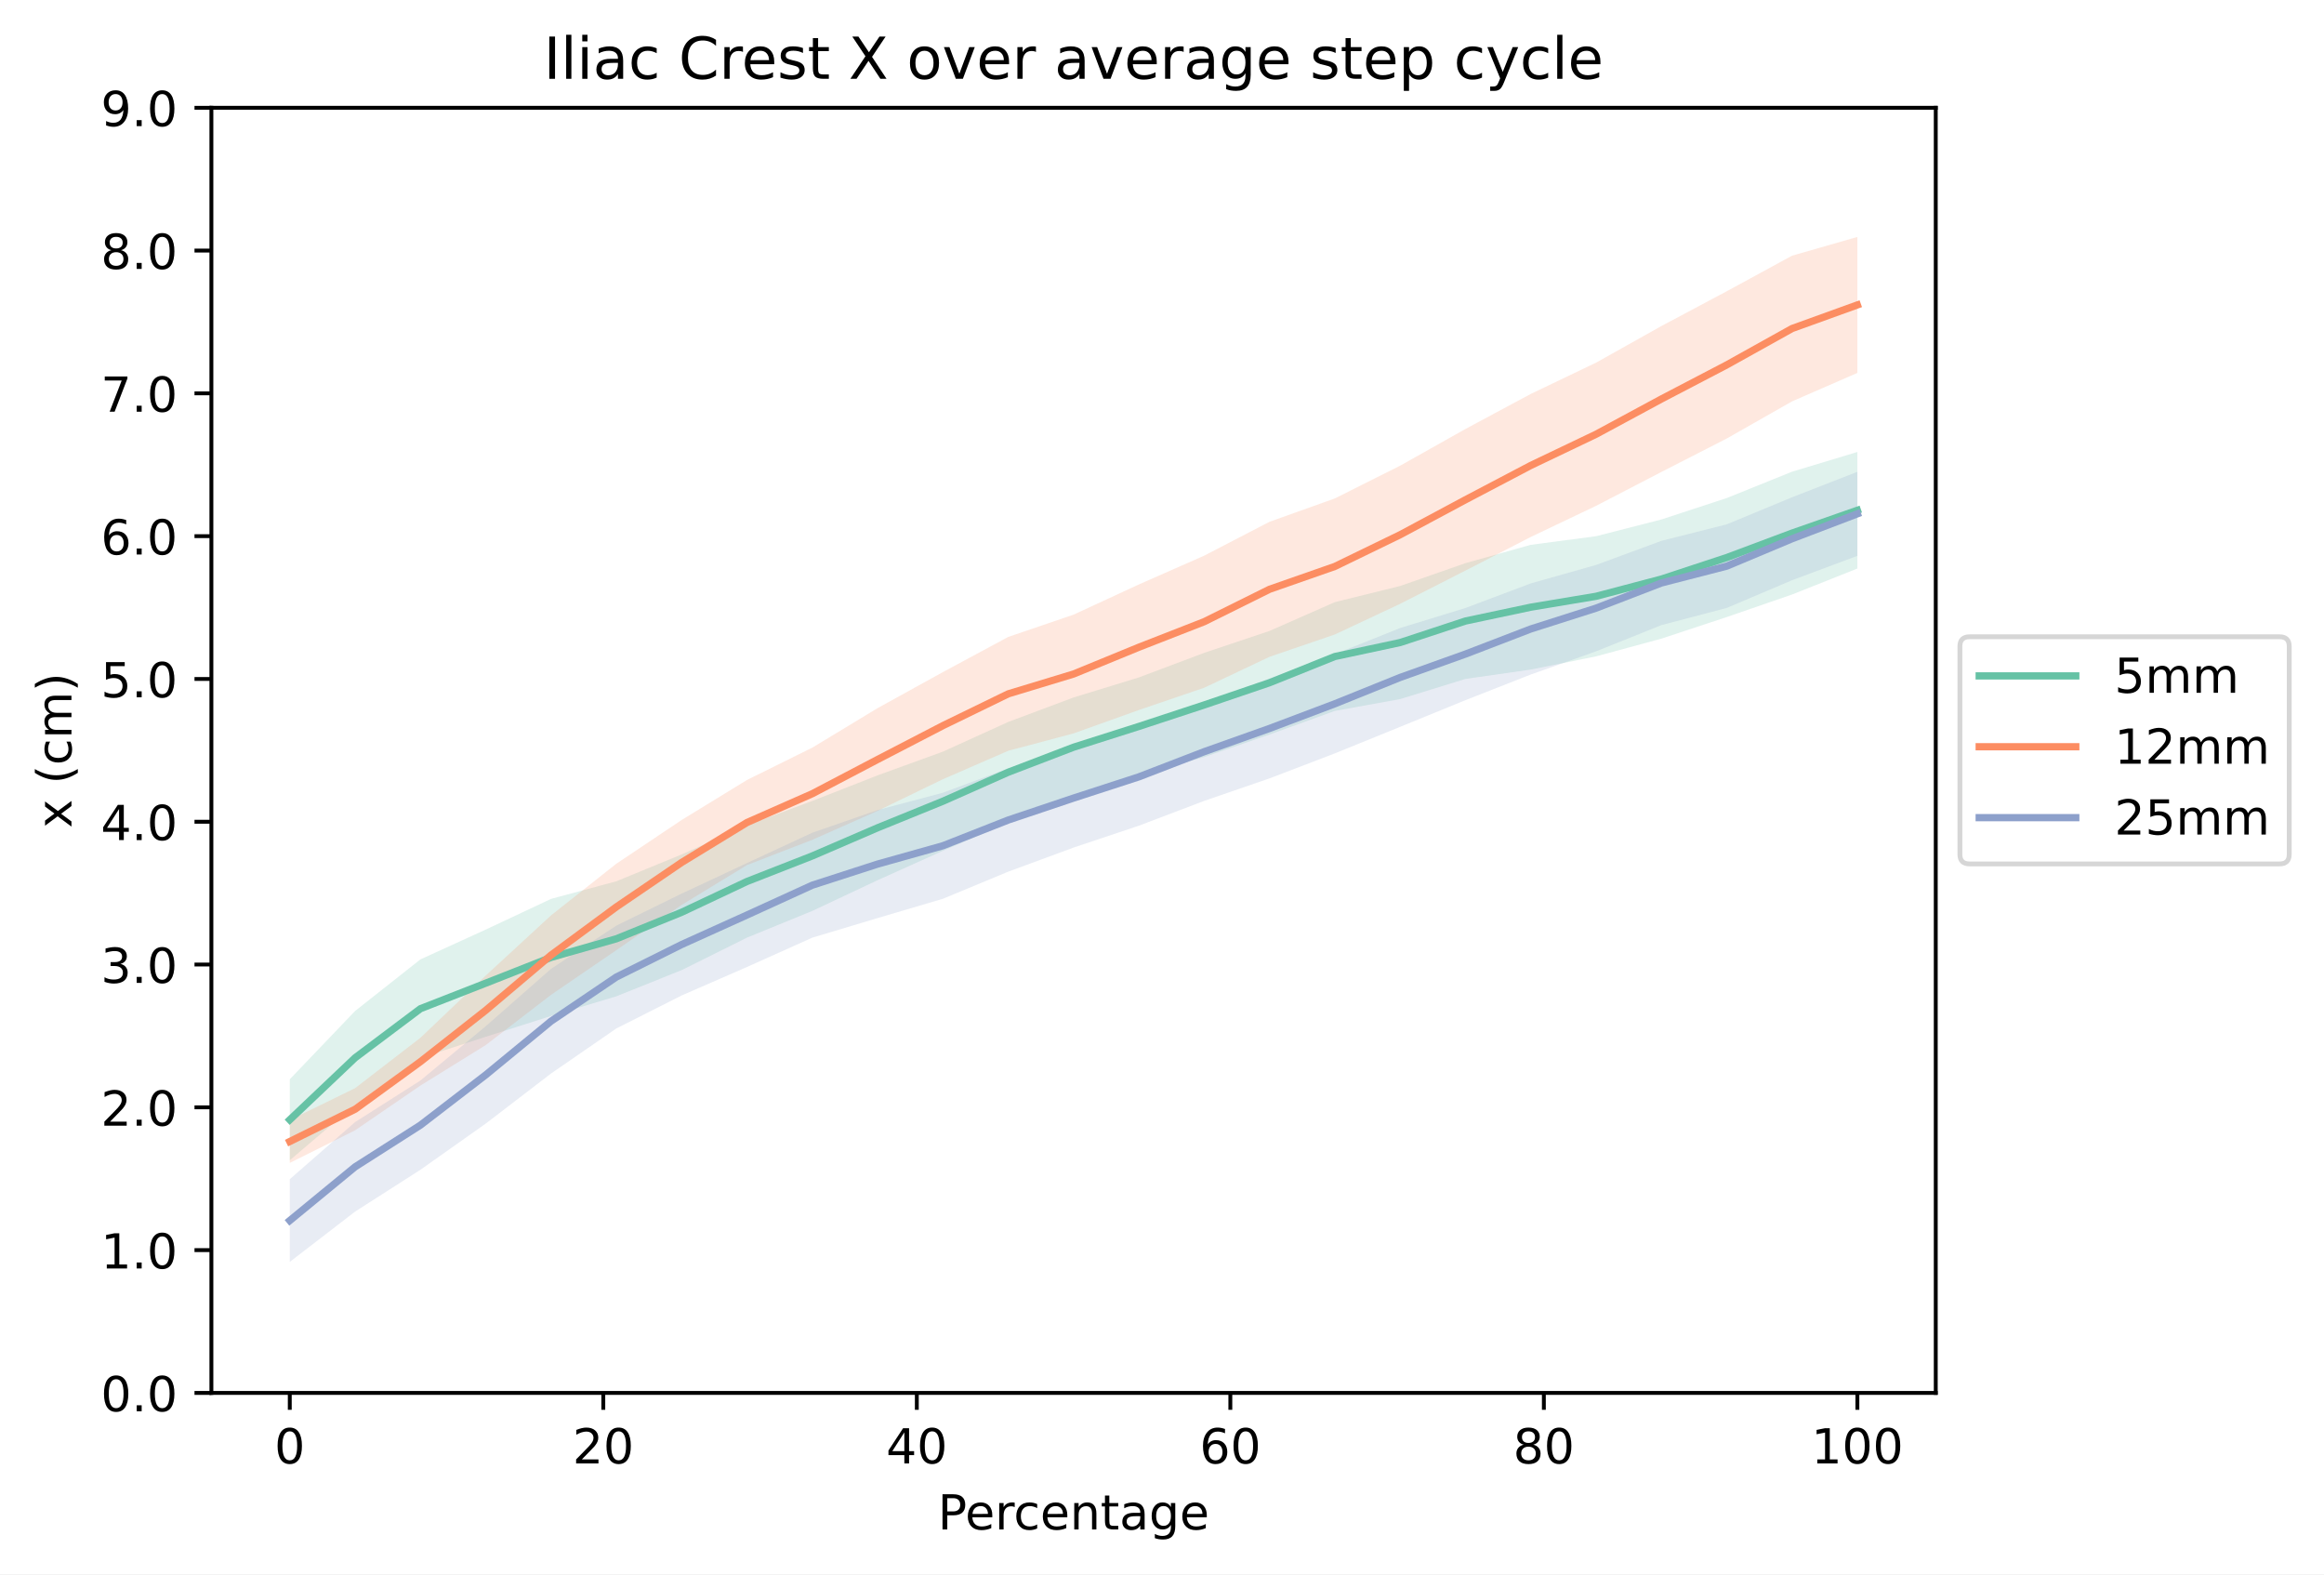
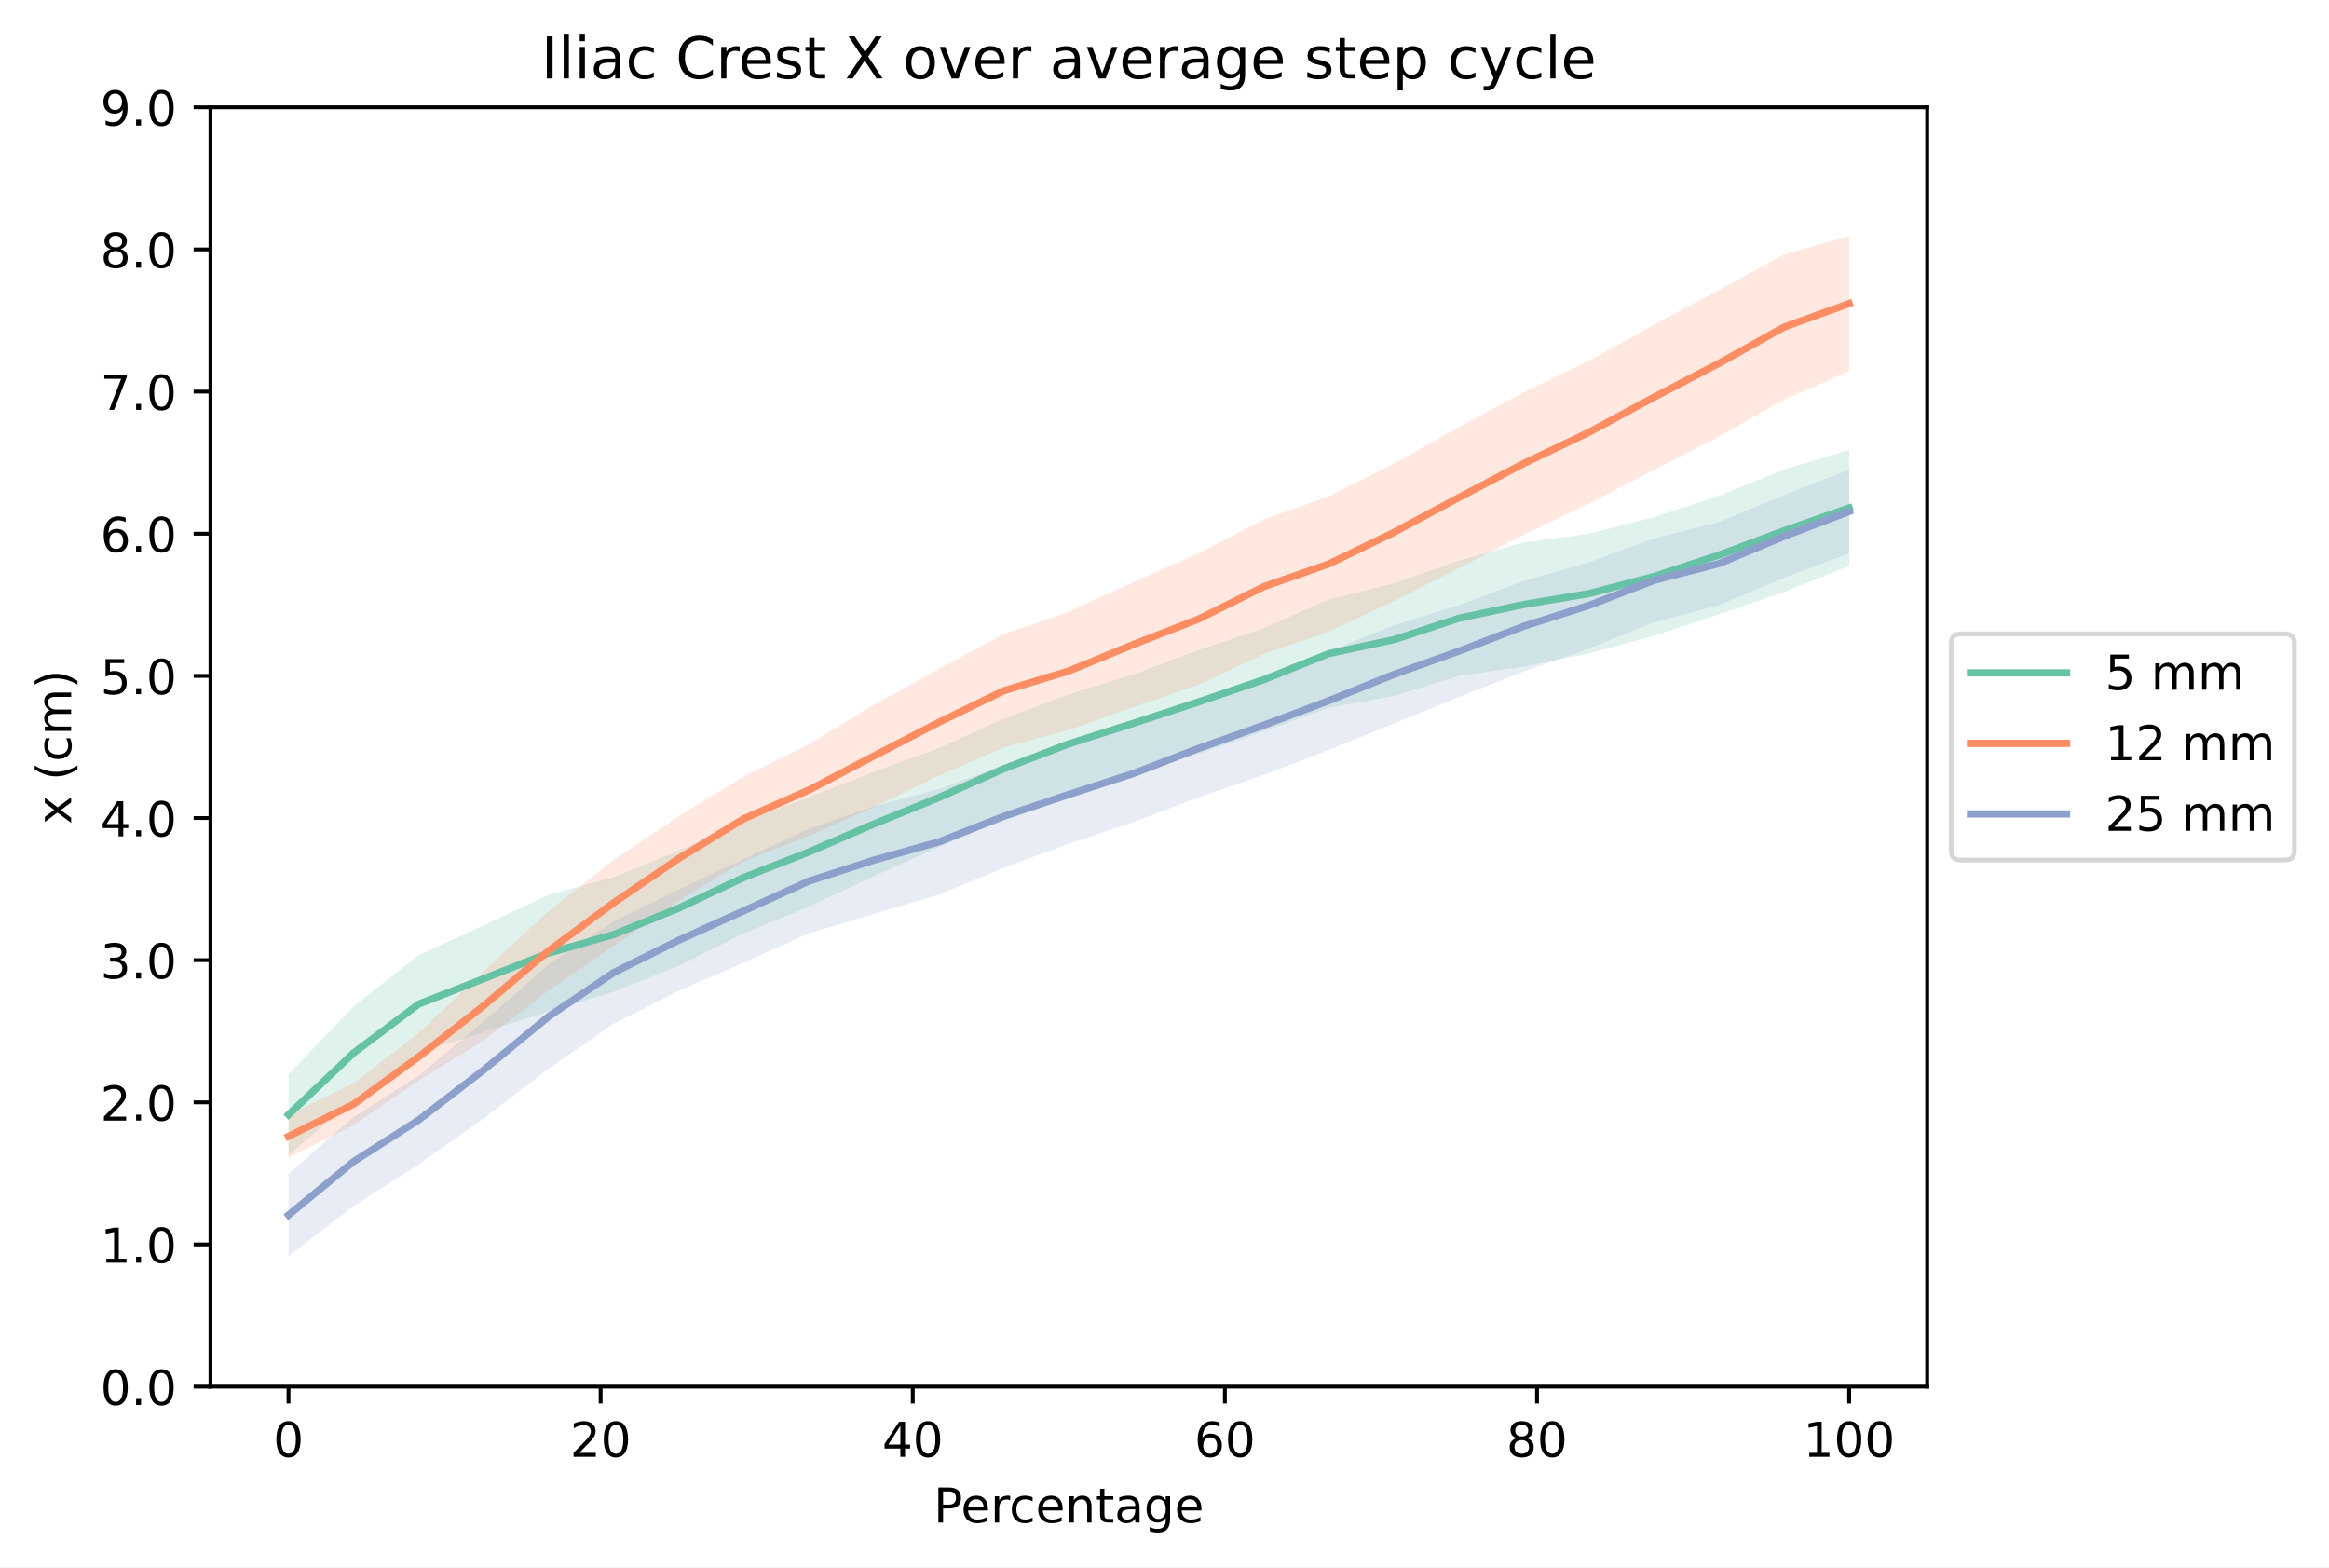
- <svg xmlns="http://www.w3.org/2000/svg" xmlns:xlink="http://www.w3.org/1999/xlink" width="481.308pt" height="325.986pt" viewBox="0 0 481.308 325.986" version="1.1">
+ <svg xmlns="http://www.w3.org/2000/svg" xmlns:xlink="http://www.w3.org/1999/xlink" width="484.486pt" height="325.986pt" viewBox="0 0 484.486 325.986" version="1.1">
  <defs>
    <style type="text/css">*{stroke-linejoin: round; stroke-linecap: butt}</style>
  </defs>
  <g id="figure_1">
    <g id="patch_1">
-       <path d="M 0 325.986  L 481.308 325.986  L 481.308 0  L 0 0  z " style="fill: #ffffff" />
+       <path d="M 0 325.986  L 484.486 325.986  L 484.486 0  L 0 0  z " style="fill: #ffffff" />
    </g>
    <g id="axes_1">
      <g id="patch_2">
        <path d="M 43.781 288.43  L 400.901 288.43  L 400.901 22.318  L 43.781 22.318  z " style="fill: #ffffff" />
      </g>
      <g id="FillBetweenPolyCollection_1">
-         <path d="M 60.014 223.487  L 60.014 240.254  L 73.541 228.734  L 87.069 219.081  L 100.596 214.686  L 114.123 210.376  L 127.65 206.3  L 141.178 200.877  L 154.705 194.151  L 168.232 188.621  L 181.759 182.26  L 195.287 176.172  L 208.814 170.315  L 222.341 165.023  L 235.869 160.569  L 249.396 156.762  L 262.923 152.099  L 276.45 147.206  L 289.978 144.758  L 303.505 140.581  L 317.032 138.645  L 330.559 135.914  L 344.087 132.243  L 357.614 127.772  L 371.141 123.105  L 384.669 117.726  L 384.669 93.59  L 384.669 93.59  L 371.141 97.673  L 357.614 103.129  L 344.087 107.566  L 330.559 111.031  L 317.032 112.813  L 303.505 116.61  L 289.978 121.342  L 276.45 124.686  L 262.923 130.648  L 249.396 135.187  L 235.869 140.276  L 222.341 144.424  L 208.814 149.488  L 195.287 155.64  L 181.759 160.551  L 168.232 165.851  L 154.705 170.904  L 141.178 176.925  L 127.65 182.487  L 114.123 186.133  L 100.596 192.486  L 87.069 198.66  L 73.541 209.344  L 60.014 223.487  z " clip-path="url(#p5787d8e8aa)" style="fill: #66c2a5; fill-opacity: 0.2" />
+         <path d="M 60.014 223.487  L 60.014 240.254  L 73.541 228.734  L 87.069 219.081  L 100.596 214.686  L 114.123 210.376  L 127.65 206.3  L 141.178 200.877  L 154.705 194.151  L 168.232 188.621  L 181.759 182.26  L 195.287 176.172  L 208.814 170.315  L 222.341 165.023  L 235.869 160.569  L 249.396 156.762  L 262.923 152.099  L 276.45 147.206  L 289.978 144.758  L 303.505 140.581  L 317.032 138.645  L 330.559 135.914  L 344.087 132.243  L 357.614 127.772  L 371.141 123.105  L 384.669 117.726  L 384.669 93.59  L 384.669 93.59  L 371.141 97.673  L 357.614 103.129  L 344.087 107.566  L 330.559 111.031  L 317.032 112.813  L 303.505 116.61  L 289.978 121.342  L 276.45 124.686  L 262.923 130.648  L 249.396 135.187  L 235.869 140.276  L 222.341 144.424  L 208.814 149.488  L 195.287 155.64  L 181.759 160.551  L 168.232 165.851  L 154.705 170.904  L 141.178 176.925  L 127.65 182.487  L 114.123 186.133  L 100.596 192.486  L 87.069 198.66  L 73.541 209.344  L 60.014 223.487  z " clip-path="url(#pbe50b6c9ee)" style="fill: #66c2a5; fill-opacity: 0.2" />
      </g>
      <g id="FillBetweenPolyCollection_2">
-         <path d="M 60.014 231.933  L 60.014 240.807  L 73.541 234.051  L 87.069 224.79  L 100.596 216.402  L 114.123 205.994  L 127.65 196.74  L 141.178 187.375  L 154.705 179.123  L 168.232 173.895  L 181.759 167.897  L 195.287 161.346  L 208.814 155.46  L 222.341 151.863  L 235.869 147.018  L 249.396 142.409  L 262.923 136.002  L 276.45 131.38  L 289.978 125.031  L 303.505 118.144  L 317.032 111.188  L 330.559 104.742  L 344.087 97.726  L 357.614 90.805  L 371.141 83.112  L 384.669 77.219  L 384.669 49.063  L 384.669 49.063  L 371.141 52.944  L 357.614 60.312  L 344.087 67.509  L 330.559 75.091  L 317.032 81.568  L 303.505 88.827  L 289.978 96.428  L 276.45 103.21  L 262.923 108.043  L 249.396 115.061  L 235.869 121.02  L 222.341 127.274  L 208.814 131.885  L 195.287 139.165  L 181.759 146.628  L 168.232 154.813  L 154.705 161.509  L 141.178 169.79  L 127.65 178.849  L 114.123 189.546  L 100.596 202.013  L 87.069 214.898  L 73.541 225.33  L 60.014 231.933  z " clip-path="url(#p5787d8e8aa)" style="fill: #fc8d62; fill-opacity: 0.2" />
+         <path d="M 60.014 231.933  L 60.014 240.807  L 73.541 234.051  L 87.069 224.79  L 100.596 216.402  L 114.123 205.994  L 127.65 196.74  L 141.178 187.375  L 154.705 179.123  L 168.232 173.895  L 181.759 167.897  L 195.287 161.346  L 208.814 155.46  L 222.341 151.863  L 235.869 147.018  L 249.396 142.409  L 262.923 136.002  L 276.45 131.38  L 289.978 125.031  L 303.505 118.144  L 317.032 111.188  L 330.559 104.742  L 344.087 97.726  L 357.614 90.805  L 371.141 83.112  L 384.669 77.219  L 384.669 49.063  L 384.669 49.063  L 371.141 52.944  L 357.614 60.312  L 344.087 67.509  L 330.559 75.091  L 317.032 81.568  L 303.505 88.827  L 289.978 96.428  L 276.45 103.21  L 262.923 108.043  L 249.396 115.061  L 235.869 121.02  L 222.341 127.274  L 208.814 131.885  L 195.287 139.165  L 181.759 146.628  L 168.232 154.813  L 154.705 161.509  L 141.178 169.79  L 127.65 178.849  L 114.123 189.546  L 100.596 202.013  L 87.069 214.898  L 73.541 225.33  L 60.014 231.933  z " clip-path="url(#pbe50b6c9ee)" style="fill: #fc8d62; fill-opacity: 0.2" />
      </g>
      <g id="FillBetweenPolyCollection_3">
-         <path d="M 60.014 244.174  L 60.014 261.303  L 73.541 250.883  L 87.069 242.224  L 100.596 232.66  L 114.123 222.291  L 127.65 212.959  L 141.178 206.129  L 154.705 200.231  L 168.232 194.159  L 181.759 190.104  L 195.287 186.106  L 208.814 180.492  L 222.341 175.505  L 235.869 170.975  L 249.396 165.837  L 262.923 161.178  L 276.45 156.003  L 289.978 150.505  L 303.505 144.98  L 317.032 139.672  L 330.559 134.869  L 344.087 129.44  L 357.614 125.884  L 371.141 120.143  L 384.669 115.097  L 384.669 97.696  L 384.669 97.696  L 371.141 102.973  L 357.614 108.575  L 344.087 111.992  L 330.559 116.985  L 317.032 120.804  L 303.505 125.896  L 289.978 130.047  L 276.45 135.465  L 262.923 140.501  L 249.396 145.46  L 235.869 150.748  L 222.341 155.008  L 208.814 159.113  L 195.287 164.147  L 181.759 167.742  L 168.232 172.43  L 154.705 178.709  L 141.178 185.034  L 127.65 191.664  L 114.123 200.619  L 100.596 212.498  L 87.069 223.745  L 73.541 232.353  L 60.014 244.174  z " clip-path="url(#p5787d8e8aa)" style="fill: #8da0cb; fill-opacity: 0.2" />
+         <path d="M 60.014 244.174  L 60.014 261.303  L 73.541 250.883  L 87.069 242.224  L 100.596 232.66  L 114.123 222.291  L 127.65 212.959  L 141.178 206.129  L 154.705 200.231  L 168.232 194.159  L 181.759 190.104  L 195.287 186.106  L 208.814 180.492  L 222.341 175.505  L 235.869 170.975  L 249.396 165.837  L 262.923 161.178  L 276.45 156.003  L 289.978 150.505  L 303.505 144.98  L 317.032 139.672  L 330.559 134.869  L 344.087 129.44  L 357.614 125.884  L 371.141 120.143  L 384.669 115.097  L 384.669 97.696  L 384.669 97.696  L 371.141 102.973  L 357.614 108.575  L 344.087 111.992  L 330.559 116.985  L 317.032 120.804  L 303.505 125.896  L 289.978 130.047  L 276.45 135.465  L 262.923 140.501  L 249.396 145.46  L 235.869 150.748  L 222.341 155.008  L 208.814 159.113  L 195.287 164.147  L 181.759 167.742  L 168.232 172.43  L 154.705 178.709  L 141.178 185.034  L 127.65 191.664  L 114.123 200.619  L 100.596 212.498  L 87.069 223.745  L 73.541 232.353  L 60.014 244.174  z " clip-path="url(#pbe50b6c9ee)" style="fill: #8da0cb; fill-opacity: 0.2" />
      </g>
      <g id="matplotlib.axis_1">
        <g id="xtick_1">
          <g id="line2d_1">
            <defs>
-               <path id="ma00ac065f9" d="M 0 0  L 0 3.5  " style="stroke: #000000; stroke-width: 0.8" />
+               <path id="m316fd34257" d="M 0 0  L 0 3.5  " style="stroke: #000000; stroke-width: 0.8" />
            </defs>
            <g>
-               <use xlink:href="#ma00ac065f9" x="60.014" y="288.43" style="stroke: #000000; stroke-width: 0.8" />
+               <use xlink:href="#m316fd34257" x="60.014" y="288.43" style="stroke: #000000; stroke-width: 0.8" />
            </g>
          </g>
          <g id="text_1">
            <g transform="translate(56.83273 303.0286) scale(0.1 -0.1)">
              <defs>
                <path id="DejaVuSans-30" d="M 2034 4250  Q 1547 4250 1301 3770  Q 1056 3291 1056 2328  Q 1056 1369 1301 889  Q 1547 409 2034 409  Q 2525 409 2770 889  Q 3016 1369 3016 2328  Q 3016 3291 2770 3770  Q 2525 4250 2034 4250  z M 2034 4750  Q 2819 4750 3233 4129  Q 3647 3509 3647 2328  Q 3647 1150 3233 529  Q 2819 -91 2034 -91  Q 1250 -91 836 529  Q 422 1150 422 2328  Q 422 3509 836 4129  Q 1250 4750 2034 4750  z " transform="scale(0.015625)" />
              </defs>
              <use xlink:href="#DejaVuSans-30" />
            </g>
          </g>
        </g>
        <g id="xtick_2">
          <g id="line2d_2">
            <g>
-               <use xlink:href="#ma00ac065f9" x="124.945" y="288.43" style="stroke: #000000; stroke-width: 0.8" />
+               <use xlink:href="#m316fd34257" x="124.945" y="288.43" style="stroke: #000000; stroke-width: 0.8" />
            </g>
          </g>
          <g id="text_2">
            <g transform="translate(118.5824 303.0286) scale(0.1 -0.1)">
              <defs>
                <path id="DejaVuSans-32" d="M 1228 531  L 3431 531  L 3431 0  L 469 0  L 469 531  Q 828 903 1448 1529  Q 2069 2156 2228 2338  Q 2531 2678 2651 2914  Q 2772 3150 2772 3378  Q 2772 3750 2511 3984  Q 2250 4219 1831 4219  Q 1534 4219 1204 4116  Q 875 4013 500 3803  L 500 4441  Q 881 4594 1212 4672  Q 1544 4750 1819 4750  Q 2544 4750 2975 4387  Q 3406 4025 3406 3419  Q 3406 3131 3298 2873  Q 3191 2616 2906 2266  Q 2828 2175 2409 1742  Q 1991 1309 1228 531  z " transform="scale(0.015625)" />
              </defs>
              <use xlink:href="#DejaVuSans-32" />
              <use xlink:href="#DejaVuSans-30" transform="translate(63.62305 0)" />
            </g>
          </g>
        </g>
        <g id="xtick_3">
          <g id="line2d_3">
            <g>
-               <use xlink:href="#ma00ac065f9" x="189.876" y="288.43" style="stroke: #000000; stroke-width: 0.8" />
+               <use xlink:href="#m316fd34257" x="189.876" y="288.43" style="stroke: #000000; stroke-width: 0.8" />
            </g>
          </g>
          <g id="text_3">
            <g transform="translate(183.5133 303.0286) scale(0.1 -0.1)">
              <defs>
                <path id="DejaVuSans-34" d="M 2419 4116  L 825 1625  L 2419 1625  L 2419 4116  z M 2253 4666  L 3047 4666  L 3047 1625  L 3713 1625  L 3713 1100  L 3047 1100  L 3047 0  L 2419 0  L 2419 1100  L 313 1100  L 313 1709  L 2253 4666  z " transform="scale(0.015625)" />
              </defs>
              <use xlink:href="#DejaVuSans-34" />
              <use xlink:href="#DejaVuSans-30" transform="translate(63.62305 0)" />
            </g>
          </g>
        </g>
        <g id="xtick_4">
          <g id="line2d_4">
            <g>
-               <use xlink:href="#ma00ac065f9" x="254.807" y="288.43" style="stroke: #000000; stroke-width: 0.8" />
+               <use xlink:href="#m316fd34257" x="254.807" y="288.43" style="stroke: #000000; stroke-width: 0.8" />
            </g>
          </g>
          <g id="text_4">
            <g transform="translate(248.4442 303.0286) scale(0.1 -0.1)">
              <defs>
                <path id="DejaVuSans-36" d="M 2113 2584  Q 1688 2584 1439 2293  Q 1191 2003 1191 1497  Q 1191 994 1439 701  Q 1688 409 2113 409  Q 2538 409 2786 701  Q 3034 994 3034 1497  Q 3034 2003 2786 2293  Q 2538 2584 2113 2584  z M 3366 4563  L 3366 3988  Q 3128 4100 2886 4159  Q 2644 4219 2406 4219  Q 1781 4219 1451 3797  Q 1122 3375 1075 2522  Q 1259 2794 1537 2939  Q 1816 3084 2150 3084  Q 2853 3084 3261 2657  Q 3669 2231 3669 1497  Q 3669 778 3244 343  Q 2819 -91 2113 -91  Q 1303 -91 875 529  Q 447 1150 447 2328  Q 447 3434 972 4092  Q 1497 4750 2381 4750  Q 2619 4750 2861 4703  Q 3103 4656 3366 4563  z " transform="scale(0.015625)" />
              </defs>
              <use xlink:href="#DejaVuSans-36" />
              <use xlink:href="#DejaVuSans-30" transform="translate(63.62305 0)" />
            </g>
          </g>
        </g>
        <g id="xtick_5">
          <g id="line2d_5">
            <g>
-               <use xlink:href="#ma00ac065f9" x="319.738" y="288.43" style="stroke: #000000; stroke-width: 0.8" />
+               <use xlink:href="#m316fd34257" x="319.738" y="288.43" style="stroke: #000000; stroke-width: 0.8" />
            </g>
          </g>
          <g id="text_5">
            <g transform="translate(313.3751 303.0286) scale(0.1 -0.1)">
              <defs>
                <path id="DejaVuSans-38" d="M 2034 2216  Q 1584 2216 1326 1975  Q 1069 1734 1069 1313  Q 1069 891 1326 650  Q 1584 409 2034 409  Q 2484 409 2743 651  Q 3003 894 3003 1313  Q 3003 1734 2745 1975  Q 2488 2216 2034 2216  z M 1403 2484  Q 997 2584 770 2862  Q 544 3141 544 3541  Q 544 4100 942 4425  Q 1341 4750 2034 4750  Q 2731 4750 3128 4425  Q 3525 4100 3525 3541  Q 3525 3141 3298 2862  Q 3072 2584 2669 2484  Q 3125 2378 3379 2068  Q 3634 1759 3634 1313  Q 3634 634 3220 271  Q 2806 -91 2034 -91  Q 1263 -91 848 271  Q 434 634 434 1313  Q 434 1759 690 2068  Q 947 2378 1403 2484  z M 1172 3481  Q 1172 3119 1398 2916  Q 1625 2713 2034 2713  Q 2441 2713 2670 2916  Q 2900 3119 2900 3481  Q 2900 3844 2670 4047  Q 2441 4250 2034 4250  Q 1625 4250 1398 4047  Q 1172 3844 1172 3481  z " transform="scale(0.015625)" />
              </defs>
              <use xlink:href="#DejaVuSans-38" />
              <use xlink:href="#DejaVuSans-30" transform="translate(63.62305 0)" />
            </g>
          </g>
        </g>
        <g id="xtick_6">
          <g id="line2d_6">
            <g>
-               <use xlink:href="#ma00ac065f9" x="384.669" y="288.43" style="stroke: #000000; stroke-width: 0.8" />
+               <use xlink:href="#m316fd34257" x="384.669" y="288.43" style="stroke: #000000; stroke-width: 0.8" />
            </g>
          </g>
          <g id="text_6">
            <g transform="translate(375.1248 303.0286) scale(0.1 -0.1)">
              <defs>
                <path id="DejaVuSans-31" d="M 794 531  L 1825 531  L 1825 4091  L 703 3866  L 703 4441  L 1819 4666  L 2450 4666  L 2450 531  L 3481 531  L 3481 0  L 794 0  L 794 531  z " transform="scale(0.015625)" />
              </defs>
              <use xlink:href="#DejaVuSans-31" />
              <use xlink:href="#DejaVuSans-30" transform="translate(63.62305 0)" />
              <use xlink:href="#DejaVuSans-30" transform="translate(127.2461 0)" />
            </g>
          </g>
        </g>
        <g id="text_7">
          <g transform="translate(194.2186 316.7067) scale(0.1 -0.1)">
            <defs>
              <path id="DejaVuSans-50" d="M 1259 4147  L 1259 2394  L 2053 2394  Q 2494 2394 2734 2622  Q 2975 2850 2975 3272  Q 2975 3691 2734 3919  Q 2494 4147 2053 4147  L 1259 4147  z M 628 4666  L 2053 4666  Q 2838 4666 3239 4311  Q 3641 3956 3641 3272  Q 3641 2581 3239 2228  Q 2838 1875 2053 1875  L 1259 1875  L 1259 0  L 628 0  L 628 4666  z " transform="scale(0.015625)" />
              <path id="DejaVuSans-65" d="M 3597 1894  L 3597 1613  L 953 1613  Q 991 1019 1311 708  Q 1631 397 2203 397  Q 2534 397 2845 478  Q 3156 559 3463 722  L 3463 178  Q 3153 47 2828 -22  Q 2503 -91 2169 -91  Q 1331 -91 842 396  Q 353 884 353 1716  Q 353 2575 817 3079  Q 1281 3584 2069 3584  Q 2775 3584 3186 3129  Q 3597 2675 3597 1894  z M 3022 2063  Q 3016 2534 2758 2815  Q 2500 3097 2075 3097  Q 1594 3097 1305 2825  Q 1016 2553 972 2059  L 3022 2063  z " transform="scale(0.015625)" />
              <path id="DejaVuSans-72" d="M 2631 2963  Q 2534 3019 2420 3045  Q 2306 3072 2169 3072  Q 1681 3072 1420 2755  Q 1159 2438 1159 1844  L 1159 0  L 581 0  L 581 3500  L 1159 3500  L 1159 2956  Q 1341 3275 1631 3429  Q 1922 3584 2338 3584  Q 2397 3584 2469 3576  Q 2541 3569 2628 3553  L 2631 2963  z " transform="scale(0.015625)" />
              <path id="DejaVuSans-63" d="M 3122 3366  L 3122 2828  Q 2878 2963 2633 3030  Q 2388 3097 2138 3097  Q 1578 3097 1268 2742  Q 959 2388 959 1747  Q 959 1106 1268 751  Q 1578 397 2138 397  Q 2388 397 2633 464  Q 2878 531 3122 666  L 3122 134  Q 2881 22 2623 -34  Q 2366 -91 2075 -91  Q 1284 -91 818 406  Q 353 903 353 1747  Q 353 2603 823 3093  Q 1294 3584 2113 3584  Q 2378 3584 2631 3529  Q 2884 3475 3122 3366  z " transform="scale(0.015625)" />
              <path id="DejaVuSans-6e" d="M 3513 2113  L 3513 0  L 2938 0  L 2938 2094  Q 2938 2591 2744 2837  Q 2550 3084 2163 3084  Q 1697 3084 1428 2787  Q 1159 2491 1159 1978  L 1159 0  L 581 0  L 581 3500  L 1159 3500  L 1159 2956  Q 1366 3272 1645 3428  Q 1925 3584 2291 3584  Q 2894 3584 3203 3211  Q 3513 2838 3513 2113  z " transform="scale(0.015625)" />
              <path id="DejaVuSans-74" d="M 1172 4494  L 1172 3500  L 2356 3500  L 2356 3053  L 1172 3053  L 1172 1153  Q 1172 725 1289 603  Q 1406 481 1766 481  L 2356 481  L 2356 0  L 1766 0  Q 1100 0 847 248  Q 594 497 594 1153  L 594 3053  L 172 3053  L 172 3500  L 594 3500  L 594 4494  L 1172 4494  z " transform="scale(0.015625)" />
              <path id="DejaVuSans-61" d="M 2194 1759  Q 1497 1759 1228 1600  Q 959 1441 959 1056  Q 959 750 1161 570  Q 1363 391 1709 391  Q 2188 391 2477 730  Q 2766 1069 2766 1631  L 2766 1759  L 2194 1759  z M 3341 1997  L 3341 0  L 2766 0  L 2766 531  Q 2569 213 2275 61  Q 1981 -91 1556 -91  Q 1019 -91 701 211  Q 384 513 384 1019  Q 384 1609 779 1909  Q 1175 2209 1959 2209  L 2766 2209  L 2766 2266  Q 2766 2663 2505 2880  Q 2244 3097 1772 3097  Q 1472 3097 1187 3025  Q 903 2953 641 2809  L 641 3341  Q 956 3463 1253 3523  Q 1550 3584 1831 3584  Q 2591 3584 2966 3190  Q 3341 2797 3341 1997  z " transform="scale(0.015625)" />
              <path id="DejaVuSans-67" d="M 2906 1791  Q 2906 2416 2648 2759  Q 2391 3103 1925 3103  Q 1463 3103 1205 2759  Q 947 2416 947 1791  Q 947 1169 1205 825  Q 1463 481 1925 481  Q 2391 481 2648 825  Q 2906 1169 2906 1791  z M 3481 434  Q 3481 -459 3084 -895  Q 2688 -1331 1869 -1331  Q 1566 -1331 1297 -1286  Q 1028 -1241 775 -1147  L 775 -588  Q 1028 -725 1275 -790  Q 1522 -856 1778 -856  Q 2344 -856 2625 -561  Q 2906 -266 2906 331  L 2906 616  Q 2728 306 2450 153  Q 2172 0 1784 0  Q 1141 0 747 490  Q 353 981 353 1791  Q 353 2603 747 3093  Q 1141 3584 1784 3584  Q 2172 3584 2450 3431  Q 2728 3278 2906 2969  L 2906 3500  L 3481 3500  L 3481 434  z " transform="scale(0.015625)" />
            </defs>
            <use xlink:href="#DejaVuSans-50" />
            <use xlink:href="#DejaVuSans-65" transform="translate(56.67773 0)" />
            <use xlink:href="#DejaVuSans-72" transform="translate(118.2012 0)" />
            <use xlink:href="#DejaVuSans-63" transform="translate(157.0645 0)" />
            <use xlink:href="#DejaVuSans-65" transform="translate(212.0449 0)" />
            <use xlink:href="#DejaVuSans-6e" transform="translate(273.5684 0)" />
            <use xlink:href="#DejaVuSans-74" transform="translate(336.9473 0)" />
            <use xlink:href="#DejaVuSans-61" transform="translate(376.1562 0)" />
            <use xlink:href="#DejaVuSans-67" transform="translate(437.4355 0)" />
            <use xlink:href="#DejaVuSans-65" transform="translate(500.9121 0)" />
          </g>
        </g>
      </g>
      <g id="matplotlib.axis_2">
        <g id="ytick_1">
          <g id="line2d_7">
            <defs>
-               <path id="m70c787116b" d="M 0 0  L -3.5 0  " style="stroke: #000000; stroke-width: 0.8" />
+               <path id="m221bc1bfad" d="M 0 0  L -3.5 0  " style="stroke: #000000; stroke-width: 0.8" />
            </defs>
            <g>
-               <use xlink:href="#m70c787116b" x="43.781" y="288.43" style="stroke: #000000; stroke-width: 0.8" />
+               <use xlink:href="#m221bc1bfad" x="43.781" y="288.43" style="stroke: #000000; stroke-width: 0.8" />
            </g>
          </g>
          <g id="text_8">
            <g transform="translate(20.87813 292.2293) scale(0.1 -0.1)">
              <defs>
                <path id="DejaVuSans-2e" d="M 684 794  L 1344 794  L 1344 0  L 684 0  L 684 794  z " transform="scale(0.015625)" />
              </defs>
              <use xlink:href="#DejaVuSans-30" />
              <use xlink:href="#DejaVuSans-2e" transform="translate(63.62305 0)" />
              <use xlink:href="#DejaVuSans-30" transform="translate(95.41016 0)" />
            </g>
          </g>
        </g>
        <g id="ytick_2">
          <g id="line2d_8">
            <g>
-               <use xlink:href="#m70c787116b" x="43.781" y="258.862" style="stroke: #000000; stroke-width: 0.8" />
+               <use xlink:href="#m221bc1bfad" x="43.781" y="258.862" style="stroke: #000000; stroke-width: 0.8" />
            </g>
          </g>
          <g id="text_9">
            <g transform="translate(20.87813 262.6613) scale(0.1 -0.1)">
              <use xlink:href="#DejaVuSans-31" />
              <use xlink:href="#DejaVuSans-2e" transform="translate(63.62305 0)" />
              <use xlink:href="#DejaVuSans-30" transform="translate(95.41016 0)" />
            </g>
          </g>
        </g>
        <g id="ytick_3">
          <g id="line2d_9">
            <g>
-               <use xlink:href="#m70c787116b" x="43.781" y="229.294" style="stroke: #000000; stroke-width: 0.8" />
+               <use xlink:href="#m221bc1bfad" x="43.781" y="229.294" style="stroke: #000000; stroke-width: 0.8" />
            </g>
          </g>
          <g id="text_10">
            <g transform="translate(20.87813 233.0933) scale(0.1 -0.1)">
              <use xlink:href="#DejaVuSans-32" />
              <use xlink:href="#DejaVuSans-2e" transform="translate(63.62305 0)" />
              <use xlink:href="#DejaVuSans-30" transform="translate(95.41016 0)" />
            </g>
          </g>
        </g>
        <g id="ytick_4">
          <g id="line2d_10">
            <g>
-               <use xlink:href="#m70c787116b" x="43.781" y="199.726" style="stroke: #000000; stroke-width: 0.8" />
+               <use xlink:href="#m221bc1bfad" x="43.781" y="199.726" style="stroke: #000000; stroke-width: 0.8" />
            </g>
          </g>
          <g id="text_11">
            <g transform="translate(20.87813 203.5253) scale(0.1 -0.1)">
              <defs>
                <path id="DejaVuSans-33" d="M 2597 2516  Q 3050 2419 3304 2112  Q 3559 1806 3559 1356  Q 3559 666 3084 287  Q 2609 -91 1734 -91  Q 1441 -91 1130 -33  Q 819 25 488 141  L 488 750  Q 750 597 1062 519  Q 1375 441 1716 441  Q 2309 441 2620 675  Q 2931 909 2931 1356  Q 2931 1769 2642 2001  Q 2353 2234 1838 2234  L 1294 2234  L 1294 2753  L 1863 2753  Q 2328 2753 2575 2939  Q 2822 3125 2822 3475  Q 2822 3834 2567 4026  Q 2313 4219 1838 4219  Q 1578 4219 1281 4162  Q 984 4106 628 3988  L 628 4550  Q 988 4650 1302 4700  Q 1616 4750 1894 4750  Q 2613 4750 3031 4423  Q 3450 4097 3450 3541  Q 3450 3153 3228 2886  Q 3006 2619 2597 2516  z " transform="scale(0.015625)" />
              </defs>
              <use xlink:href="#DejaVuSans-33" />
              <use xlink:href="#DejaVuSans-2e" transform="translate(63.62305 0)" />
              <use xlink:href="#DejaVuSans-30" transform="translate(95.41016 0)" />
            </g>
          </g>
        </g>
        <g id="ytick_5">
          <g id="line2d_11">
            <g>
-               <use xlink:href="#m70c787116b" x="43.781" y="170.158" style="stroke: #000000; stroke-width: 0.8" />
+               <use xlink:href="#m221bc1bfad" x="43.781" y="170.158" style="stroke: #000000; stroke-width: 0.8" />
            </g>
          </g>
          <g id="text_12">
            <g transform="translate(20.87813 173.9573) scale(0.1 -0.1)">
              <use xlink:href="#DejaVuSans-34" />
              <use xlink:href="#DejaVuSans-2e" transform="translate(63.62305 0)" />
              <use xlink:href="#DejaVuSans-30" transform="translate(95.41016 0)" />
            </g>
          </g>
        </g>
        <g id="ytick_6">
          <g id="line2d_12">
            <g>
-               <use xlink:href="#m70c787116b" x="43.781" y="140.59" style="stroke: #000000; stroke-width: 0.8" />
+               <use xlink:href="#m221bc1bfad" x="43.781" y="140.59" style="stroke: #000000; stroke-width: 0.8" />
            </g>
          </g>
          <g id="text_13">
            <g transform="translate(20.87813 144.3893) scale(0.1 -0.1)">
              <defs>
                <path id="DejaVuSans-35" d="M 691 4666  L 3169 4666  L 3169 4134  L 1269 4134  L 1269 2991  Q 1406 3038 1543 3061  Q 1681 3084 1819 3084  Q 2600 3084 3056 2656  Q 3513 2228 3513 1497  Q 3513 744 3044 326  Q 2575 -91 1722 -91  Q 1428 -91 1123 -41  Q 819 9 494 109  L 494 744  Q 775 591 1075 516  Q 1375 441 1709 441  Q 2250 441 2565 725  Q 2881 1009 2881 1497  Q 2881 1984 2565 2268  Q 2250 2553 1709 2553  Q 1456 2553 1204 2497  Q 953 2441 691 2322  L 691 4666  z " transform="scale(0.015625)" />
              </defs>
              <use xlink:href="#DejaVuSans-35" />
              <use xlink:href="#DejaVuSans-2e" transform="translate(63.62305 0)" />
              <use xlink:href="#DejaVuSans-30" transform="translate(95.41016 0)" />
            </g>
          </g>
        </g>
        <g id="ytick_7">
          <g id="line2d_13">
            <g>
-               <use xlink:href="#m70c787116b" x="43.781" y="111.022" style="stroke: #000000; stroke-width: 0.8" />
+               <use xlink:href="#m221bc1bfad" x="43.781" y="111.022" style="stroke: #000000; stroke-width: 0.8" />
            </g>
          </g>
          <g id="text_14">
            <g transform="translate(20.87813 114.8213) scale(0.1 -0.1)">
              <use xlink:href="#DejaVuSans-36" />
              <use xlink:href="#DejaVuSans-2e" transform="translate(63.62305 0)" />
              <use xlink:href="#DejaVuSans-30" transform="translate(95.41016 0)" />
            </g>
          </g>
        </g>
        <g id="ytick_8">
          <g id="line2d_14">
            <g>
-               <use xlink:href="#m70c787116b" x="43.781" y="81.454" style="stroke: #000000; stroke-width: 0.8" />
+               <use xlink:href="#m221bc1bfad" x="43.781" y="81.454" style="stroke: #000000; stroke-width: 0.8" />
            </g>
          </g>
          <g id="text_15">
            <g transform="translate(20.87813 85.25334) scale(0.1 -0.1)">
              <defs>
                <path id="DejaVuSans-37" d="M 525 4666  L 3525 4666  L 3525 4397  L 1831 0  L 1172 0  L 2766 4134  L 525 4134  L 525 4666  z " transform="scale(0.015625)" />
              </defs>
              <use xlink:href="#DejaVuSans-37" />
              <use xlink:href="#DejaVuSans-2e" transform="translate(63.62305 0)" />
              <use xlink:href="#DejaVuSans-30" transform="translate(95.41016 0)" />
            </g>
          </g>
        </g>
        <g id="ytick_9">
          <g id="line2d_15">
            <g>
-               <use xlink:href="#m70c787116b" x="43.781" y="51.886" style="stroke: #000000; stroke-width: 0.8" />
+               <use xlink:href="#m221bc1bfad" x="43.781" y="51.886" style="stroke: #000000; stroke-width: 0.8" />
            </g>
          </g>
          <g id="text_16">
            <g transform="translate(20.87813 55.68534) scale(0.1 -0.1)">
              <use xlink:href="#DejaVuSans-38" />
              <use xlink:href="#DejaVuSans-2e" transform="translate(63.62305 0)" />
              <use xlink:href="#DejaVuSans-30" transform="translate(95.41016 0)" />
            </g>
          </g>
        </g>
        <g id="ytick_10">
          <g id="line2d_16">
            <g>
-               <use xlink:href="#m70c787116b" x="43.781" y="22.318" style="stroke: #000000; stroke-width: 0.8" />
+               <use xlink:href="#m221bc1bfad" x="43.781" y="22.318" style="stroke: #000000; stroke-width: 0.8" />
            </g>
          </g>
          <g id="text_17">
            <g transform="translate(20.87813 26.11734) scale(0.1 -0.1)">
              <defs>
                <path id="DejaVuSans-39" d="M 703 97  L 703 672  Q 941 559 1184 500  Q 1428 441 1663 441  Q 2288 441 2617 861  Q 2947 1281 2994 2138  Q 2813 1869 2534 1725  Q 2256 1581 1919 1581  Q 1219 1581 811 2004  Q 403 2428 403 3163  Q 403 3881 828 4315  Q 1253 4750 1959 4750  Q 2769 4750 3195 4129  Q 3622 3509 3622 2328  Q 3622 1225 3098 567  Q 2575 -91 1691 -91  Q 1453 -91 1209 -44  Q 966 3 703 97  z M 1959 2075  Q 2384 2075 2632 2365  Q 2881 2656 2881 3163  Q 2881 3666 2632 3958  Q 2384 4250 1959 4250  Q 1534 4250 1286 3958  Q 1038 3666 1038 3163  Q 1038 2656 1286 2365  Q 1534 2075 1959 2075  z " transform="scale(0.015625)" />
              </defs>
              <use xlink:href="#DejaVuSans-39" />
              <use xlink:href="#DejaVuSans-2e" transform="translate(63.62305 0)" />
              <use xlink:href="#DejaVuSans-30" transform="translate(95.41016 0)" />
            </g>
          </g>
        </g>
        <g id="text_18">
          <g transform="translate(14.79844 171.4437) rotate(-90) scale(0.1 -0.1)">
            <defs>
              <path id="DejaVuSans-78" d="M 3513 3500  L 2247 1797  L 3578 0  L 2900 0  L 1881 1375  L 863 0  L 184 0  L 1544 1831  L 300 3500  L 978 3500  L 1906 2253  L 2834 3500  L 3513 3500  z " transform="scale(0.015625)" />
              <path id="DejaVuSans-20" transform="scale(0.015625)" />
              <path id="DejaVuSans-28" d="M 1984 4856  Q 1566 4138 1362 3434  Q 1159 2731 1159 2009  Q 1159 1288 1364 580  Q 1569 -128 1984 -844  L 1484 -844  Q 1016 -109 783 600  Q 550 1309 550 2009  Q 550 2706 781 3412  Q 1013 4119 1484 4856  L 1984 4856  z " transform="scale(0.015625)" />
              <path id="DejaVuSans-6d" d="M 3328 2828  Q 3544 3216 3844 3400  Q 4144 3584 4550 3584  Q 5097 3584 5394 3201  Q 5691 2819 5691 2113  L 5691 0  L 5113 0  L 5113 2094  Q 5113 2597 4934 2840  Q 4756 3084 4391 3084  Q 3944 3084 3684 2787  Q 3425 2491 3425 1978  L 3425 0  L 2847 0  L 2847 2094  Q 2847 2600 2669 2842  Q 2491 3084 2119 3084  Q 1678 3084 1418 2786  Q 1159 2488 1159 1978  L 1159 0  L 581 0  L 581 3500  L 1159 3500  L 1159 2956  Q 1356 3278 1631 3431  Q 1906 3584 2284 3584  Q 2666 3584 2933 3390  Q 3200 3197 3328 2828  z " transform="scale(0.015625)" />
              <path id="DejaVuSans-29" d="M 513 4856  L 1013 4856  Q 1481 4119 1714 3412  Q 1947 2706 1947 2009  Q 1947 1309 1714 600  Q 1481 -109 1013 -844  L 513 -844  Q 928 -128 1133 580  Q 1338 1288 1338 2009  Q 1338 2731 1133 3434  Q 928 4138 513 4856  z " transform="scale(0.015625)" />
            </defs>
            <use xlink:href="#DejaVuSans-78" />
            <use xlink:href="#DejaVuSans-20" transform="translate(59.17969 0)" />
            <use xlink:href="#DejaVuSans-28" transform="translate(90.9668 0)" />
            <use xlink:href="#DejaVuSans-63" transform="translate(129.9805 0)" />
            <use xlink:href="#DejaVuSans-6d" transform="translate(184.9609 0)" />
            <use xlink:href="#DejaVuSans-29" transform="translate(282.373 0)" />
          </g>
        </g>
      </g>
      <g id="line2d_17">
-         <path d="M 60.014 231.871  L 73.541 219.039  L 87.069 208.87  L 100.596 203.586  L 114.123 198.254  L 127.65 194.394  L 141.178 188.901  L 154.705 182.528  L 168.232 177.236  L 181.759 171.406  L 195.287 165.906  L 208.814 159.902  L 222.341 154.724  L 235.869 150.423  L 249.396 145.974  L 262.923 141.373  L 276.45 135.946  L 289.978 133.05  L 303.505 128.596  L 317.032 125.729  L 330.559 123.472  L 344.087 119.905  L 357.614 115.451  L 371.141 110.389  L 384.669 105.658  " clip-path="url(#p5787d8e8aa)" style="fill: none; stroke: #66c2a5; stroke-width: 1.5; stroke-linecap: square" />
+         <path d="M 60.014 231.871  L 73.541 219.039  L 87.069 208.87  L 100.596 203.586  L 114.123 198.254  L 127.65 194.394  L 141.178 188.901  L 154.705 182.528  L 168.232 177.236  L 181.759 171.406  L 195.287 165.906  L 208.814 159.902  L 222.341 154.724  L 235.869 150.423  L 249.396 145.974  L 262.923 141.373  L 276.45 135.946  L 289.978 133.05  L 303.505 128.596  L 317.032 125.729  L 330.559 123.472  L 344.087 119.905  L 357.614 115.451  L 371.141 110.389  L 384.669 105.658  " clip-path="url(#pbe50b6c9ee)" style="fill: none; stroke: #66c2a5; stroke-width: 1.5; stroke-linecap: square" />
      </g>
      <g id="line2d_18">
-         <path d="M 60.014 236.37  L 73.541 229.69  L 87.069 219.844  L 100.596 209.207  L 114.123 197.77  L 127.65 187.794  L 141.178 178.583  L 154.705 170.316  L 168.232 164.354  L 181.759 157.263  L 195.287 150.255  L 208.814 143.673  L 222.341 139.568  L 235.869 134.019  L 249.396 128.735  L 262.923 122.023  L 276.45 117.295  L 289.978 110.729  L 303.505 103.485  L 317.032 96.378  L 330.559 89.916  L 344.087 82.618  L 357.614 75.559  L 371.141 68.028  L 384.669 63.141  " clip-path="url(#p5787d8e8aa)" style="fill: none; stroke: #fc8d62; stroke-width: 1.5; stroke-linecap: square" />
+         <path d="M 60.014 236.37  L 73.541 229.69  L 87.069 219.844  L 100.596 209.207  L 114.123 197.77  L 127.65 187.794  L 141.178 178.583  L 154.705 170.316  L 168.232 164.354  L 181.759 157.263  L 195.287 150.255  L 208.814 143.673  L 222.341 139.568  L 235.869 134.019  L 249.396 128.735  L 262.923 122.023  L 276.45 117.295  L 289.978 110.729  L 303.505 103.485  L 317.032 96.378  L 330.559 89.916  L 344.087 82.618  L 357.614 75.559  L 371.141 68.028  L 384.669 63.141  " clip-path="url(#pbe50b6c9ee)" style="fill: none; stroke: #fc8d62; stroke-width: 1.5; stroke-linecap: square" />
      </g>
      <g id="line2d_19">
-         <path d="M 60.014 252.739  L 73.541 241.618  L 87.069 232.985  L 100.596 222.579  L 114.123 211.455  L 127.65 202.311  L 141.178 195.581  L 154.705 189.47  L 168.232 183.295  L 181.759 178.923  L 195.287 175.126  L 208.814 169.802  L 222.341 165.257  L 235.869 160.862  L 249.396 155.648  L 262.923 150.839  L 276.45 145.734  L 289.978 140.276  L 303.505 135.438  L 317.032 130.238  L 330.559 125.927  L 344.087 120.716  L 357.614 117.23  L 371.141 111.558  L 384.669 106.396  " clip-path="url(#p5787d8e8aa)" style="fill: none; stroke: #8da0cb; stroke-width: 1.5; stroke-linecap: square" />
+         <path d="M 60.014 252.739  L 73.541 241.618  L 87.069 232.985  L 100.596 222.579  L 114.123 211.455  L 127.65 202.311  L 141.178 195.581  L 154.705 189.47  L 168.232 183.295  L 181.759 178.923  L 195.287 175.126  L 208.814 169.802  L 222.341 165.257  L 235.869 160.862  L 249.396 155.648  L 262.923 150.839  L 276.45 145.734  L 289.978 140.276  L 303.505 135.438  L 317.032 130.238  L 330.559 125.927  L 344.087 120.716  L 357.614 117.23  L 371.141 111.558  L 384.669 106.396  " clip-path="url(#pbe50b6c9ee)" style="fill: none; stroke: #8da0cb; stroke-width: 1.5; stroke-linecap: square" />
      </g>
      <g id="patch_3">
        <path d="M 43.781 288.43  L 43.781 22.318  " style="fill: none; stroke: #000000; stroke-width: 0.8; stroke-linejoin: miter; stroke-linecap: square" />
      </g>
      <g id="patch_4">
        <path d="M 400.901 288.43  L 400.901 22.318  " style="fill: none; stroke: #000000; stroke-width: 0.8; stroke-linejoin: miter; stroke-linecap: square" />
      </g>
      <g id="patch_5">
        <path d="M 43.781 288.43  L 400.901 288.43  " style="fill: none; stroke: #000000; stroke-width: 0.8; stroke-linejoin: miter; stroke-linecap: square" />
      </g>
      <g id="patch_6">
        <path d="M 43.781 22.318  L 400.901 22.318  " style="fill: none; stroke: #000000; stroke-width: 0.8; stroke-linejoin: miter; stroke-linecap: square" />
      </g>
      <g id="text_19">
        <g transform="translate(112.5872 16.31812) scale(0.12 -0.12)">
          <defs>
            <path id="DejaVuSans-49" d="M 628 4666  L 1259 4666  L 1259 0  L 628 0  L 628 4666  z " transform="scale(0.015625)" />
            <path id="DejaVuSans-6c" d="M 603 4863  L 1178 4863  L 1178 0  L 603 0  L 603 4863  z " transform="scale(0.015625)" />
            <path id="DejaVuSans-69" d="M 603 3500  L 1178 3500  L 1178 0  L 603 0  L 603 3500  z M 603 4863  L 1178 4863  L 1178 4134  L 603 4134  L 603 4863  z " transform="scale(0.015625)" />
            <path id="DejaVuSans-43" d="M 4122 4306  L 4122 3641  Q 3803 3938 3442 4084  Q 3081 4231 2675 4231  Q 1875 4231 1450 3742  Q 1025 3253 1025 2328  Q 1025 1406 1450 917  Q 1875 428 2675 428  Q 3081 428 3442 575  Q 3803 722 4122 1019  L 4122 359  Q 3791 134 3420 21  Q 3050 -91 2638 -91  Q 1578 -91 968 557  Q 359 1206 359 2328  Q 359 3453 968 4101  Q 1578 4750 2638 4750  Q 3056 4750 3426 4639  Q 3797 4528 4122 4306  z " transform="scale(0.015625)" />
            <path id="DejaVuSans-73" d="M 2834 3397  L 2834 2853  Q 2591 2978 2328 3040  Q 2066 3103 1784 3103  Q 1356 3103 1142 2972  Q 928 2841 928 2578  Q 928 2378 1081 2264  Q 1234 2150 1697 2047  L 1894 2003  Q 2506 1872 2764 1633  Q 3022 1394 3022 966  Q 3022 478 2636 193  Q 2250 -91 1575 -91  Q 1294 -91 989 -36  Q 684 19 347 128  L 347 722  Q 666 556 975 473  Q 1284 391 1588 391  Q 1994 391 2212 530  Q 2431 669 2431 922  Q 2431 1156 2273 1281  Q 2116 1406 1581 1522  L 1381 1569  Q 847 1681 609 1914  Q 372 2147 372 2553  Q 372 3047 722 3315  Q 1072 3584 1716 3584  Q 2034 3584 2315 3537  Q 2597 3491 2834 3397  z " transform="scale(0.015625)" />
            <path id="DejaVuSans-58" d="M 403 4666  L 1081 4666  L 2241 2931  L 3406 4666  L 4084 4666  L 2584 2425  L 4184 0  L 3506 0  L 2194 1984  L 872 0  L 191 0  L 1856 2491  L 403 4666  z " transform="scale(0.015625)" />
            <path id="DejaVuSans-6f" d="M 1959 3097  Q 1497 3097 1228 2736  Q 959 2375 959 1747  Q 959 1119 1226 758  Q 1494 397 1959 397  Q 2419 397 2687 759  Q 2956 1122 2956 1747  Q 2956 2369 2687 2733  Q 2419 3097 1959 3097  z M 1959 3584  Q 2709 3584 3137 3096  Q 3566 2609 3566 1747  Q 3566 888 3137 398  Q 2709 -91 1959 -91  Q 1206 -91 779 398  Q 353 888 353 1747  Q 353 2609 779 3096  Q 1206 3584 1959 3584  z " transform="scale(0.015625)" />
            <path id="DejaVuSans-76" d="M 191 3500  L 800 3500  L 1894 563  L 2988 3500  L 3597 3500  L 2284 0  L 1503 0  L 191 3500  z " transform="scale(0.015625)" />
            <path id="DejaVuSans-70" d="M 1159 525  L 1159 -1331  L 581 -1331  L 581 3500  L 1159 3500  L 1159 2969  Q 1341 3281 1617 3432  Q 1894 3584 2278 3584  Q 2916 3584 3314 3078  Q 3713 2572 3713 1747  Q 3713 922 3314 415  Q 2916 -91 2278 -91  Q 1894 -91 1617 61  Q 1341 213 1159 525  z M 3116 1747  Q 3116 2381 2855 2742  Q 2594 3103 2138 3103  Q 1681 3103 1420 2742  Q 1159 2381 1159 1747  Q 1159 1113 1420 752  Q 1681 391 2138 391  Q 2594 391 2855 752  Q 3116 1113 3116 1747  z " transform="scale(0.015625)" />
            <path id="DejaVuSans-79" d="M 2059 -325  Q 1816 -950 1584 -1140  Q 1353 -1331 966 -1331  L 506 -1331  L 506 -850  L 844 -850  Q 1081 -850 1212 -737  Q 1344 -625 1503 -206  L 1606 56  L 191 3500  L 800 3500  L 1894 763  L 2988 3500  L 3597 3500  L 2059 -325  z " transform="scale(0.015625)" />
          </defs>
          <use xlink:href="#DejaVuSans-49" />
          <use xlink:href="#DejaVuSans-6c" transform="translate(29.49219 0)" />
          <use xlink:href="#DejaVuSans-69" transform="translate(57.27539 0)" />
          <use xlink:href="#DejaVuSans-61" transform="translate(85.05859 0)" />
          <use xlink:href="#DejaVuSans-63" transform="translate(146.3379 0)" />
          <use xlink:href="#DejaVuSans-20" transform="translate(201.3184 0)" />
          <use xlink:href="#DejaVuSans-43" transform="translate(233.1055 0)" />
          <use xlink:href="#DejaVuSans-72" transform="translate(302.9297 0)" />
          <use xlink:href="#DejaVuSans-65" transform="translate(341.793 0)" />
          <use xlink:href="#DejaVuSans-73" transform="translate(403.3164 0)" />
          <use xlink:href="#DejaVuSans-74" transform="translate(455.416 0)" />
          <use xlink:href="#DejaVuSans-20" transform="translate(494.625 0)" />
          <use xlink:href="#DejaVuSans-58" transform="translate(526.4121 0)" />
          <use xlink:href="#DejaVuSans-20" transform="translate(594.918 0)" />
          <use xlink:href="#DejaVuSans-6f" transform="translate(626.7051 0)" />
          <use xlink:href="#DejaVuSans-76" transform="translate(687.8867 0)" />
          <use xlink:href="#DejaVuSans-65" transform="translate(747.0664 0)" />
          <use xlink:href="#DejaVuSans-72" transform="translate(808.5898 0)" />
          <use xlink:href="#DejaVuSans-20" transform="translate(849.7031 0)" />
          <use xlink:href="#DejaVuSans-61" transform="translate(881.4902 0)" />
          <use xlink:href="#DejaVuSans-76" transform="translate(942.7695 0)" />
          <use xlink:href="#DejaVuSans-65" transform="translate(1001.949 0)" />
          <use xlink:href="#DejaVuSans-72" transform="translate(1063.473 0)" />
          <use xlink:href="#DejaVuSans-61" transform="translate(1104.586 0)" />
          <use xlink:href="#DejaVuSans-67" transform="translate(1165.865 0)" />
          <use xlink:href="#DejaVuSans-65" transform="translate(1229.342 0)" />
          <use xlink:href="#DejaVuSans-20" transform="translate(1290.865 0)" />
          <use xlink:href="#DejaVuSans-73" transform="translate(1322.652 0)" />
          <use xlink:href="#DejaVuSans-74" transform="translate(1374.752 0)" />
          <use xlink:href="#DejaVuSans-65" transform="translate(1413.961 0)" />
          <use xlink:href="#DejaVuSans-70" transform="translate(1475.484 0)" />
          <use xlink:href="#DejaVuSans-20" transform="translate(1538.961 0)" />
          <use xlink:href="#DejaVuSans-63" transform="translate(1570.748 0)" />
          <use xlink:href="#DejaVuSans-79" transform="translate(1625.729 0)" />
          <use xlink:href="#DejaVuSans-63" transform="translate(1684.908 0)" />
          <use xlink:href="#DejaVuSans-6c" transform="translate(1739.889 0)" />
          <use xlink:href="#DejaVuSans-65" transform="translate(1767.672 0)" />
        </g>
      </g>
      <g id="legend_1">
        <g id="patch_7">
-           <path d="M 407.901 178.891  L 472.108 178.891  Q 474.108 178.891 474.108 176.891  L 474.108 133.857  Q 474.108 131.857 472.108 131.857  L 407.901 131.857  Q 405.901 131.857 405.901 133.857  L 405.901 176.891  Q 405.901 178.891 407.901 178.891  z " style="fill: #ffffff; opacity: 0.8; stroke: #cccccc; stroke-linejoin: miter" />
+           <path d="M 407.901 178.891  L 475.286 178.891  Q 477.286 178.891 477.286 176.891  L 477.286 133.857  Q 477.286 131.857 475.286 131.857  L 407.901 131.857  Q 405.901 131.857 405.901 133.857  L 405.901 176.891  Q 405.901 178.891 407.901 178.891  z " style="fill: #ffffff; opacity: 0.8; stroke: #cccccc; stroke-linejoin: miter" />
        </g>
        <g id="line2d_20">
          <path d="M 409.901 139.955  L 419.901 139.955  L 429.901 139.955  " style="fill: none; stroke: #66c2a5; stroke-width: 1.5; stroke-linecap: square" />
        </g>
        <g id="text_20">
          <g transform="translate(437.9013 143.4554) scale(0.1 -0.1)">
            <use xlink:href="#DejaVuSans-35" />
-             <use xlink:href="#DejaVuSans-6d" transform="translate(63.62305 0)" />
-             <use xlink:href="#DejaVuSans-6d" transform="translate(161.0352 0)" />
+             <use xlink:href="#DejaVuSans-20" transform="translate(63.62305 0)" />
+             <use xlink:href="#DejaVuSans-6d" transform="translate(95.41016 0)" />
+             <use xlink:href="#DejaVuSans-6d" transform="translate(192.8223 0)" />
          </g>
        </g>
        <g id="line2d_21">
          <path d="M 409.901 154.633  L 419.901 154.633  L 429.901 154.633  " style="fill: none; stroke: #fc8d62; stroke-width: 1.5; stroke-linecap: square" />
        </g>
        <g id="text_21">
          <g transform="translate(437.9013 158.1335) scale(0.1 -0.1)">
            <use xlink:href="#DejaVuSans-31" />
            <use xlink:href="#DejaVuSans-32" transform="translate(63.62305 0)" />
-             <use xlink:href="#DejaVuSans-6d" transform="translate(127.2461 0)" />
-             <use xlink:href="#DejaVuSans-6d" transform="translate(224.6582 0)" />
+             <use xlink:href="#DejaVuSans-20" transform="translate(127.2461 0)" />
+             <use xlink:href="#DejaVuSans-6d" transform="translate(159.0332 0)" />
+             <use xlink:href="#DejaVuSans-6d" transform="translate(256.4453 0)" />
          </g>
        </g>
        <g id="line2d_22">
          <path d="M 409.901 169.312  L 419.901 169.312  L 429.901 169.312  " style="fill: none; stroke: #8da0cb; stroke-width: 1.5; stroke-linecap: square" />
        </g>
        <g id="text_22">
          <g transform="translate(437.9013 172.8116) scale(0.1 -0.1)">
            <use xlink:href="#DejaVuSans-32" />
            <use xlink:href="#DejaVuSans-35" transform="translate(63.62305 0)" />
-             <use xlink:href="#DejaVuSans-6d" transform="translate(127.2461 0)" />
-             <use xlink:href="#DejaVuSans-6d" transform="translate(224.6582 0)" />
+             <use xlink:href="#DejaVuSans-20" transform="translate(127.2461 0)" />
+             <use xlink:href="#DejaVuSans-6d" transform="translate(159.0332 0)" />
+             <use xlink:href="#DejaVuSans-6d" transform="translate(256.4453 0)" />
          </g>
        </g>
      </g>
    </g>
  </g>
  <defs>
-     <clipPath id="p5787d8e8aa">
+     <clipPath id="pbe50b6c9ee">
      <rect x="43.781" y="22.318" width="357.12" height="266.112" />
    </clipPath>
  </defs>
</svg>
